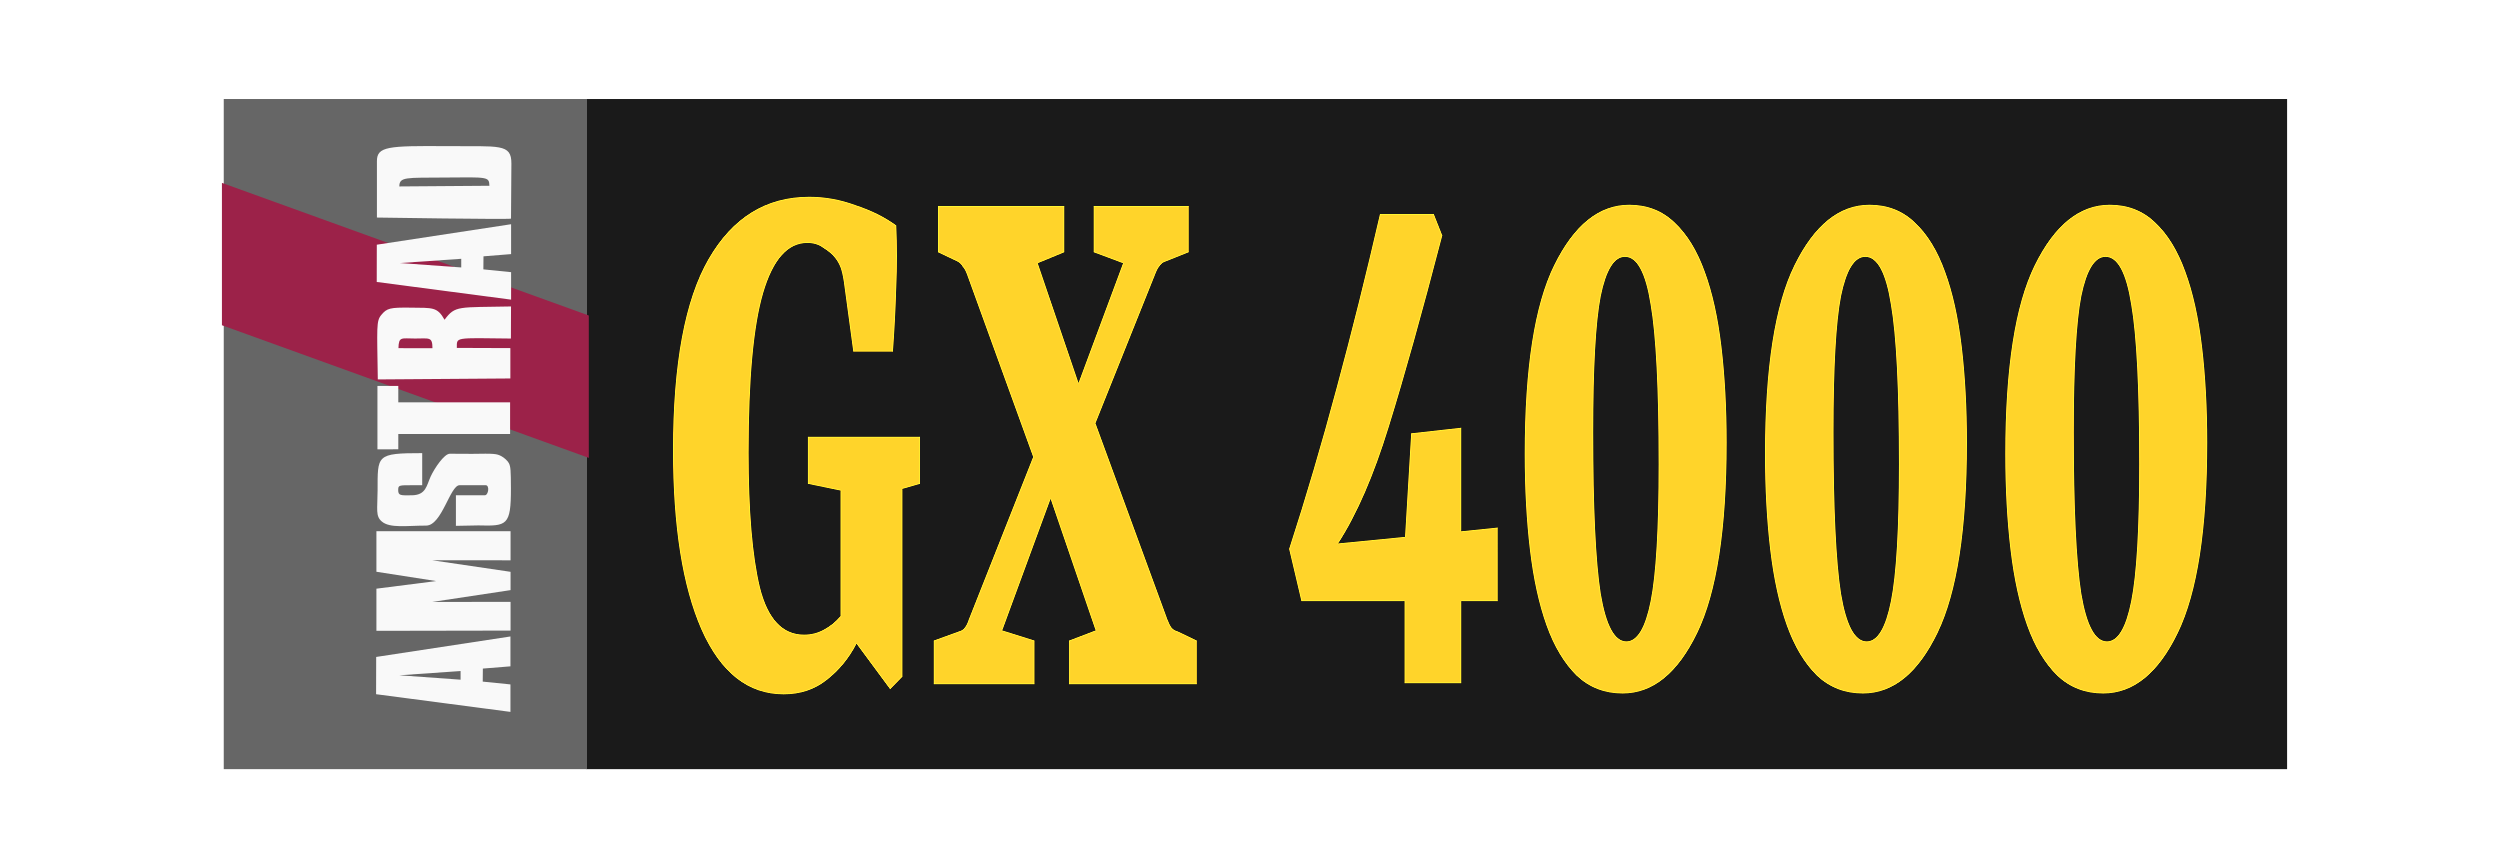
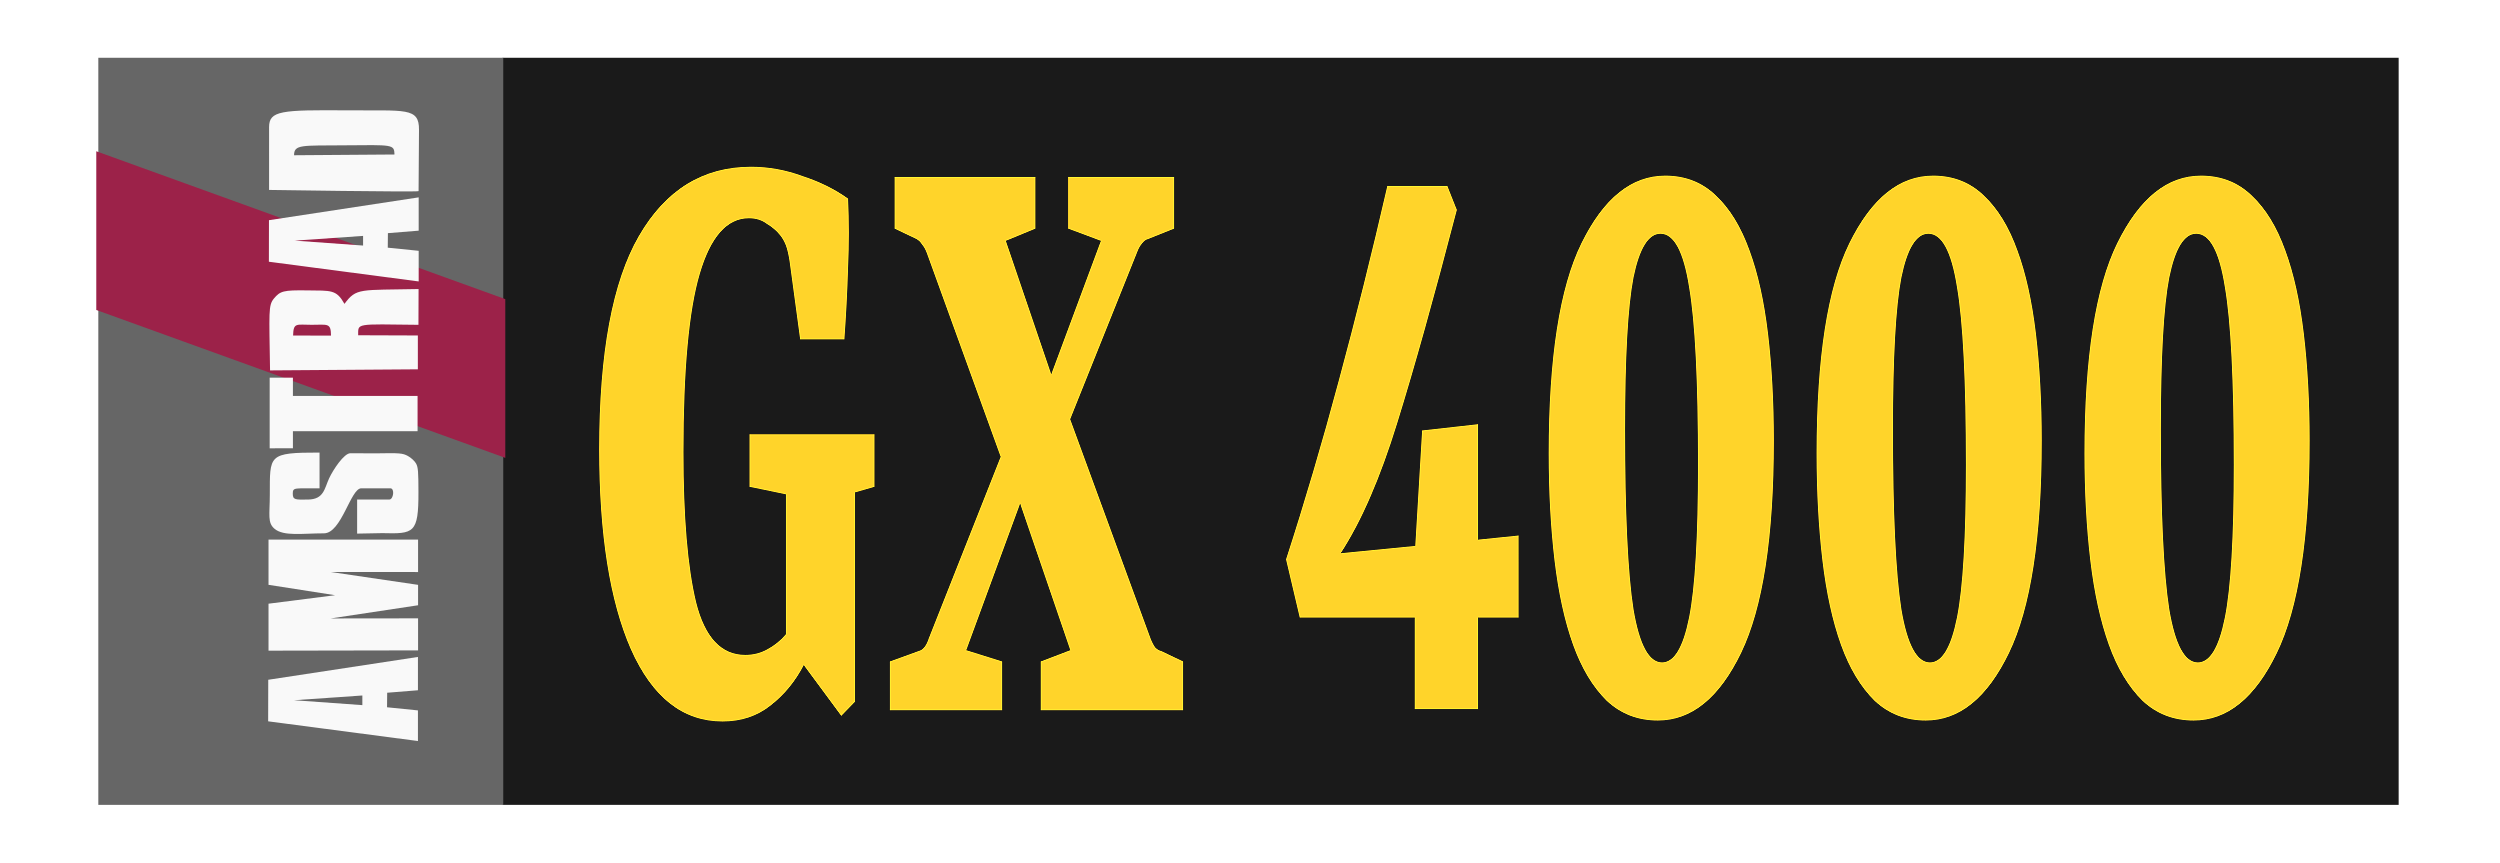
- <svg xmlns="http://www.w3.org/2000/svg" viewBox="0 0 180.925 61.898" version="1.1" id="svg16" width="180.925" height="61.898">
+ <svg xmlns="http://www.w3.org/2000/svg" viewBox="0 0 649.139 223.988" version="1.1" id="svg16" width="649.139" height="223.988">
  <defs id="defs20">
    <filter style="color-interpolation-filters:sRGB" id="filter30">
      <feConvolveMatrix order="3 3" kernelMatrix="0 -0.15 0 -0.15 1.6 -0.15 0 -0.15 0" divisor="1" in="SourceGraphic" targetX="1" targetY="1" id="feConvolveMatrix28" />
    </filter>
    <filter style="color-interpolation-filters:sRGB" id="filter30-8">
      <feConvolveMatrix order="3 3" kernelMatrix="0 -0.15 0 -0.15 1.6 -0.15 0 -0.15 0" divisor="1" in="SourceGraphic" targetX="1" targetY="1" id="feConvolveMatrix28-3" />
    </filter>
  </defs>
-   <g id="g79" transform="matrix(0.6884139,0,0,1,37.84445,-22.95488)">
-     <rect style="fill:#1a1a1a;fill-opacity:1;fill-rule:nonzero;stroke:none;stroke-width:3.254;stroke-linejoin:round;stroke-miterlimit:4;stroke-dasharray:none;stroke-dashoffset:0;stroke-opacity:1;paint-order:stroke markers fill" id="rect836" width="178.788" height="48.497" x="6.671" y="30.121" />
-     <g aria-label="GX 4000" style="font-style:normal;font-variant:normal;font-weight:bold;font-stretch:normal;font-size:85.333px;line-height:1.25;font-family:Yrsa;-inkscape-font-specification:'Yrsa Bold';letter-spacing:0px;word-spacing:0px;fill:#ffd42a;fill-opacity:1;stroke:none;filter:url(#filter30-8)" id="text26-0" transform="matrix(0.5829407,0,0,0.7141456,16.73365,17.68944)">
+   <g id="g79" transform="matrix(0.6884139,0,0,1,268.9606,57.62503)">
+     <rect style="fill:#1a1a1a;fill-opacity:1;fill-rule:nonzero;stroke:none;stroke-width:13.015;stroke-linejoin:round;stroke-miterlimit:4;stroke-dasharray:none;stroke-dashoffset:0;stroke-opacity:1;paint-order:stroke markers fill" id="rect836" width="715.151" height="193.988" x="-201.124" y="-42.625" />
+     <g aria-label="GX 4000" style="font-style:normal;font-variant:normal;font-weight:bold;font-stretch:normal;font-size:85.333px;line-height:1.25;font-family:Yrsa;-inkscape-font-specification:'Yrsa Bold';letter-spacing:0px;word-spacing:0px;fill:#ffd42a;fill-opacity:1;stroke:none;filter:url(#filter30-8)" id="text26-0" transform="matrix(2.331763,0,0,2.856582,-160.8731,-92.34965)">
      <path d="m 37.517,77.229 -6.059,-4.608 q -2.048,2.219 -5.376,3.669 -3.243,1.451 -7.765,1.451 -9.643,0 -14.848,-6.571 -5.12,-6.571 -5.12,-18.176 0,-13.141 6.4,-19.371 6.485,-6.315 18.176,-6.315 4.267,0 8.363,0.853 4.181,0.768 7.339,2.048 0.256,3.072 0,6.315 -0.171,3.243 -0.597,6.485 h -7.168 l -1.707,-7.083 q -0.256,-0.939 -0.597,-1.451 -0.341,-0.512 -0.939,-0.939 -0.853,-0.597 -2.133,-1.024 -1.195,-0.512 -2.901,-0.512 -5.291,0 -7.936,5.035 -2.645,5.035 -2.645,16.213 0,8.875 2.048,13.653 2.133,4.779 7.936,4.779 1.963,0 3.584,-0.512 1.707,-0.512 2.987,-1.365 V 57.09 l -5.888,-0.683 v -4.779 h 20.224 v 4.779 l -3.157,0.512 v 19.029 z" style="fill:#ffd42a" id="path94" />
      <path d="m 63.55,72.279 v 4.437 H 45.374 v -4.437 l 4.608,-0.939 q 0.597,-0.085 0.939,-0.341 0.427,-0.256 0.768,-0.853 L 63.294,53.677 51.348,35.159 q -0.341,-0.512 -0.768,-0.768 -0.341,-0.341 -0.939,-0.512 l -3.499,-0.939 v -4.693 h 22.784 v 4.693 l -4.779,1.109 7.339,12.117 8.021,-12.117 -5.291,-1.109 v -4.693 h 17.152 v 4.693 l -4.181,0.939 q -0.597,0.085 -1.024,0.427 -0.427,0.256 -0.768,0.768 L 74.558,50.263 87.529,70.146 q 0.341,0.512 0.768,0.853 0.427,0.256 1.024,0.341 l 3.499,0.939 v 4.437 H 69.78 v -4.437 l 4.779,-1.024 -8.107,-13.312 -8.704,13.312 z" style="fill:#ffd42a" id="path96" />
      <path d="m 147.088,68.296 h -6.571 v 8.32 h -10.24 V 68.296 H 111.674 l -2.219,-5.294 q 4.523,-7.847 8.533,-16.261 4.096,-8.509 7.851,-17.679 h 9.728 l 1.536,2.174 q -5.461,11.818 -9.643,19.381 -4.096,7.469 -9.131,11.818 l 12.032,-0.662 1.109,-10.494 9.045,-0.567 v 10.494 l 6.571,-0.378 z" style="fill:#ffd42a;stroke-width:1.053" id="path98" />
      <path d="m 169.606,77.655 q -4.864,0 -8.277,-1.796 -3.413,-1.891 -5.461,-5.105 -2.048,-3.214 -2.987,-7.658 -0.939,-4.443 -0.939,-9.738 0,-13.047 5.291,-19.097 5.376,-6.145 13.568,-6.145 4.864,0 8.192,1.796 3.413,1.796 5.461,5.011 2.048,3.12 2.987,7.563 0.939,4.443 0.939,9.738 0,13.141 -5.291,19.286 -5.291,6.145 -13.483,6.145 z m 0.427,-44.245 q -2.901,0 -4.352,3.971 -1.365,3.971 -1.365,13.803 0,11.44 1.365,16.356 1.451,4.822 4.608,4.822 2.901,0 4.352,-4.065 1.451,-4.065 1.451,-13.898 0,-11.44 -1.451,-16.167 -1.365,-4.822 -4.608,-4.822 z" style="fill:#ffd42a;stroke-width:1.053" id="path100" />
      <path d="m 212.94,77.655 q -4.864,0 -8.277,-1.796 -3.413,-1.891 -5.461,-5.105 -2.048,-3.214 -2.987,-7.658 -0.939,-4.443 -0.939,-9.738 0,-13.047 5.291,-19.097 5.376,-6.145 13.568,-6.145 4.864,0 8.192,1.796 3.413,1.796 5.461,5.011 2.048,3.12 2.987,7.563 0.939,4.443 0.939,9.738 0,13.141 -5.291,19.286 -5.291,6.145 -13.483,6.145 z m 0.427,-44.245 q -2.901,0 -4.352,3.971 -1.365,3.971 -1.365,13.803 0,11.44 1.365,16.356 1.451,4.822 4.608,4.822 2.901,0 4.352,-4.065 1.451,-4.065 1.451,-13.898 0,-11.44 -1.451,-16.167 -1.365,-4.822 -4.608,-4.822 z" style="fill:#ffd42a;stroke-width:1.053" id="path102" />
      <path d="m 256.273,77.655 q -4.864,0 -8.277,-1.796 -3.413,-1.891 -5.461,-5.105 -2.048,-3.214 -2.987,-7.658 -0.939,-4.443 -0.939,-9.738 0,-13.047 5.291,-19.097 5.376,-6.145 13.568,-6.145 4.864,0 8.192,1.796 3.413,1.796 5.461,5.011 2.048,3.12 2.987,7.563 0.939,4.443 0.939,9.738 0,13.141 -5.291,19.286 -5.291,6.145 -13.483,6.145 z m 0.427,-44.245 q -2.901,0 -4.352,3.971 -1.365,3.971 -1.365,13.803 0,11.44 1.365,16.356 1.451,4.822 4.608,4.822 2.901,0 4.352,-4.065 1.451,-4.065 1.451,-13.898 0,-11.44 -1.451,-16.167 -1.365,-4.822 -4.608,-4.822 z" style="fill:#ffd42a;stroke-width:1.053" id="path104" />
    </g>
-     <rect style="fill:#666666;fill-opacity:1;fill-rule:nonzero;stroke:none;stroke-width:3.82;stroke-linejoin:round;stroke-miterlimit:4;stroke-dasharray:none;stroke-dashoffset:0;stroke-opacity:1;paint-order:stroke markers fill" id="rect840" width="38.183" height="48.497" x="-31.451" y="30.121" />
-     <path d="M -31.643,46.493 V 36.19 l 38.568,9.599 v 10.303 z" id="path2-8" style="fill:#9c2249;stroke-width:1.495" />
-     <path d="m -15.436,73.195 14.124,1.279 v -1.988 l -2.914,-0.203 0.013,-0.944 2.901,-0.161 v -2.162 l -14.115,1.482 z m 2.438,-1.37 6.444,-0.307 v 0.626 z m -2.405,-3.217 14.102,-0.018 v -2.079 l -8.242,0.007 8.242,-0.856 v -1.325 l -8.242,-0.836 8.242,0.003 V 61.397 h -14.102 v 2.936 l 6.282,0.674 -6.282,0.551 z m 0.109,-13.135 2.192,-0.003 v -1.106 h 11.754 v -2.293 h -11.754 v -1.185 h -2.192 z m 0.013,3.023 c -0.005,1.312 -0.234,1.802 0.441,2.198 0.857,0.504 2.619,0.299 4.666,0.298 1.652,-8.96e-4 2.509,-2.906 3.507,-2.923 h 2.754 c 0.431,0.002 0.294,0.732 -0.103,0.73 h -3.03 v 2.211 l 2.368,-0.031 c 2.983,0.05 3.425,0.032 3.415,-2.674 -0.006,-1.29 -0.028,-1.588 -0.216,-1.834 -0.124,-0.161 -0.473,-0.387 -0.776,-0.498 -0.507,-0.188 -0.75,-0.201 -3.089,-0.173 l -2.335,-0.008 c -0.6,-0.002 -1.623,1.061 -2.009,1.631 -0.441,0.653 -0.483,1.361 -1.982,1.376 -1.219,0.013 -1.44,0.024 -1.444,-0.384 -0.004,-0.444 0.243,-0.32 2.525,-0.346 V 55.748 c -4.877,8.74e-4 -4.679,0.143 -4.69,2.747 z m 0.023,-8.082 13.937,-0.07 V 48.147 l -5.628,-0.014 c 0.017,-0.788 -0.337,-0.729 5.685,-0.678 l 0.012,-2.322 c -5.536,0.081 -5.858,-0.09 -6.987,0.962 -0.77,-0.939 -1.241,-0.855 -3.545,-0.876 -2.208,-0.019 -2.515,0.039 -3.108,0.53 -0.535,0.445 -0.445,0.852 -0.364,4.664 z m 2.172,-2.263 c 0.032,-0.861 0.311,-0.697 1.749,-0.697 1.502,0 1.818,-0.145 1.826,0.702 z m -2.264,-9.452 c 0,0 13.87,0.149 14.093,0.078 h 0.004 l 0.04,-3.984 c 0.016,-1.465 -1.274,-1.233 -6.738,-1.261 -6.274,-0.033 -7.399,0.018 -7.399,1.094 z m 7.1,-2.896 c 4.58,-0.028 4.694,-0.067 4.726,0.596 l -9.47,0.049 c 0,-0.711 0.738,-0.621 4.745,-0.645 z m -7.119,7.558 14.125,1.279 v -1.988 l -2.915,-0.203 0.013,-0.944 2.902,-0.161 v -2.162 l -14.117,1.482 z m 2.44,-1.37 6.444,-0.307 v 0.626 z" id="path4-9" style="fill:#f9f9f9;stroke-width:1.052" />
+     <rect style="fill:#666666;fill-opacity:1;fill-rule:nonzero;stroke:none;stroke-width:15.28;stroke-linejoin:round;stroke-miterlimit:4;stroke-dasharray:none;stroke-dashoffset:0;stroke-opacity:1;paint-order:stroke markers fill" id="rect840" width="152.734" height="193.988" x="-353.612" y="-42.625" />
+     <path d="M -354.381,22.865 V -18.349 l 154.272,38.398 v 41.214 z" id="path2-8" style="fill:#9c2249;stroke-width:5.979" />
+     <path d="m -289.553,129.671 56.495,5.115 v -7.952 l -11.655,-0.812 0.053,-3.775 11.603,-0.642 v -8.65 l -56.462,5.926 z m 9.754,-5.48 25.774,-1.229 v 2.506 z m -9.619,-12.868 56.409,-0.074 v -8.318 l -32.968,0.028 32.968,-3.424 v -5.299 l -32.968,-3.343 32.968,0.014 v -8.425 h -56.409 v 11.745 l 25.126,2.698 -25.126,2.203 z m 0.437,-52.541 8.769,-0.014 v -4.425 h 47.015 v -9.17 h -47.015 v -4.738 h -8.769 z m 0.053,12.093 c -0.019,5.247 -0.936,7.207 1.762,8.79 3.429,2.015 10.474,1.196 18.662,1.192 6.608,-0.004 10.037,-11.624 14.028,-11.691 h 11.017 c 1.724,0.01 1.177,2.926 -0.413,2.919 h -12.121 v 8.845 l 9.47,-0.125 c 11.934,0.199 13.701,0.129 13.658,-10.694 -0.024,-5.159 -0.111,-6.351 -0.864,-7.336 -0.495,-0.646 -1.892,-1.546 -3.102,-1.993 -2.027,-0.753 -3.001,-0.804 -12.357,-0.69 l -9.341,-0.032 c -2.401,-0.01 -6.493,4.244 -8.034,6.524 -1.762,2.613 -1.931,5.443 -7.929,5.502 -4.874,0.051 -5.758,0.096 -5.777,-1.535 -0.015,-1.775 0.97,-1.28 10.099,-1.384 v -9.281 c -19.507,0.004 -18.715,0.572 -18.758,10.989 z m 0.091,-32.326 55.746,-0.281 v -8.786 l -22.514,-0.055 c 0.066,-3.151 -1.349,-2.915 22.739,-2.712 l 0.048,-9.288 c -22.144,0.325 -23.431,-0.361 -27.95,3.849 -3.078,-3.757 -4.965,-3.421 -14.181,-3.502 -8.832,-0.078 -10.061,0.155 -12.434,2.118 -2.142,1.779 -1.782,3.406 -1.455,18.658 z m 8.688,-9.052 c 0.13,-3.443 1.244,-2.786 6.997,-2.786 6.008,0 7.271,-0.579 7.304,2.808 z m -9.055,-37.806 c 0,0 55.48,0.594 56.374,0.314 h 0.015 l 0.159,-15.934 c 0.064,-5.86 -5.095,-4.93 -26.951,-5.044 -25.097,-0.133 -29.595,0.074 -29.595,4.377 z m 28.4,-11.584 c 18.321,-0.111 18.777,-0.27 18.902,2.384 l -37.881,0.196 c 0,-2.845 2.953,-2.484 18.979,-2.579 z m -28.475,30.23 56.5,5.115 V 7.499 l -11.66,-0.812 0.053,-3.775 11.607,-0.642 v -8.65 l -56.467,5.926 z m 9.758,-5.48 25.774,-1.229 v 2.506 z" id="path4-9" style="fill:#f9f9f9;stroke-width:4.21" />
  </g>
</svg>
